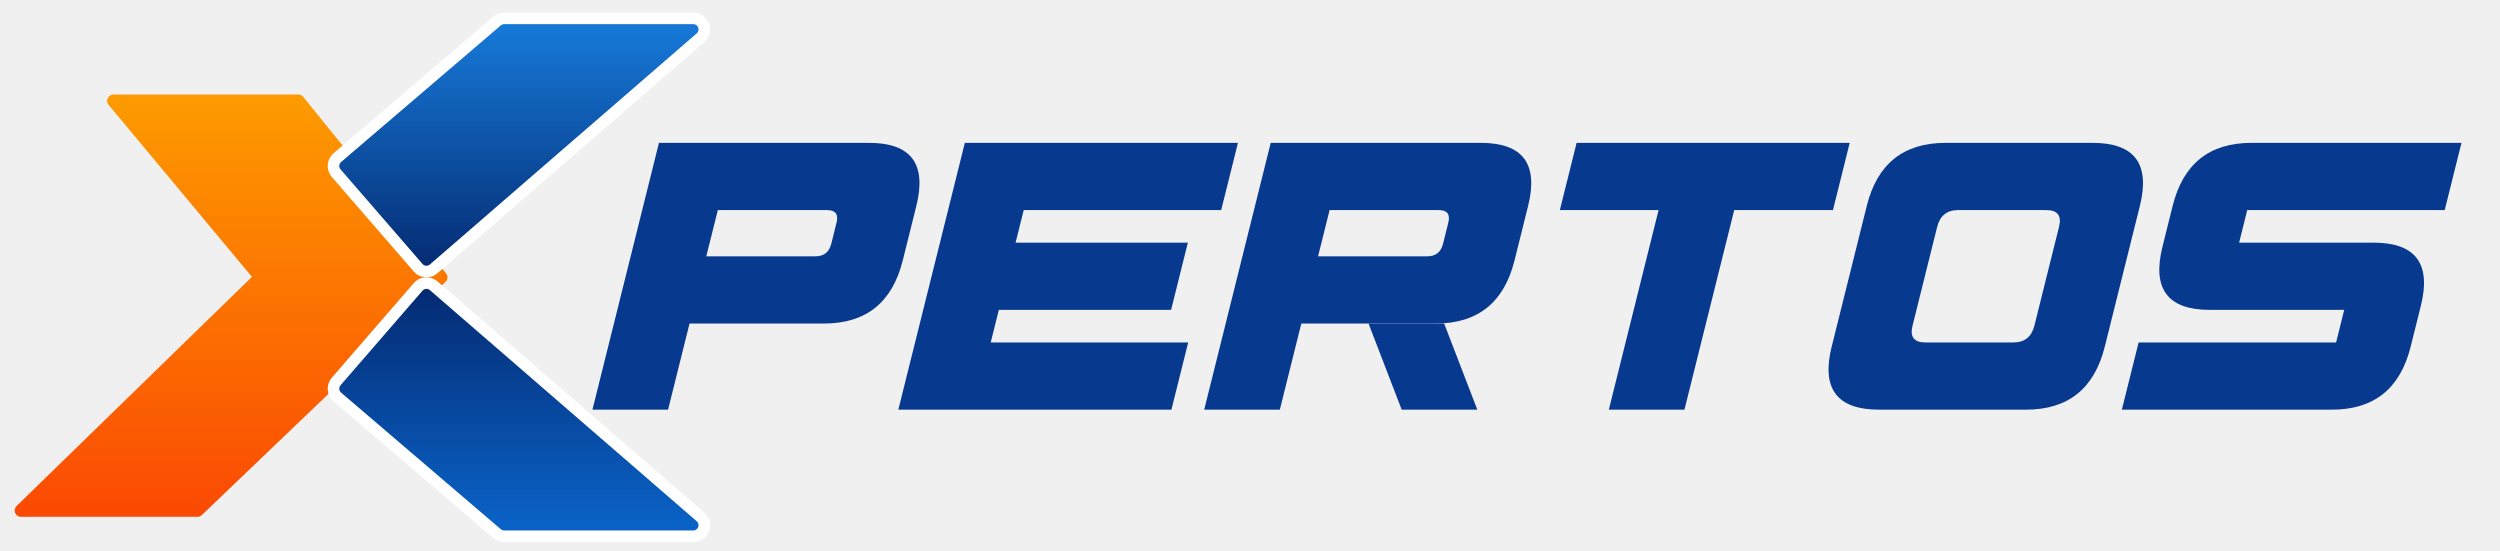
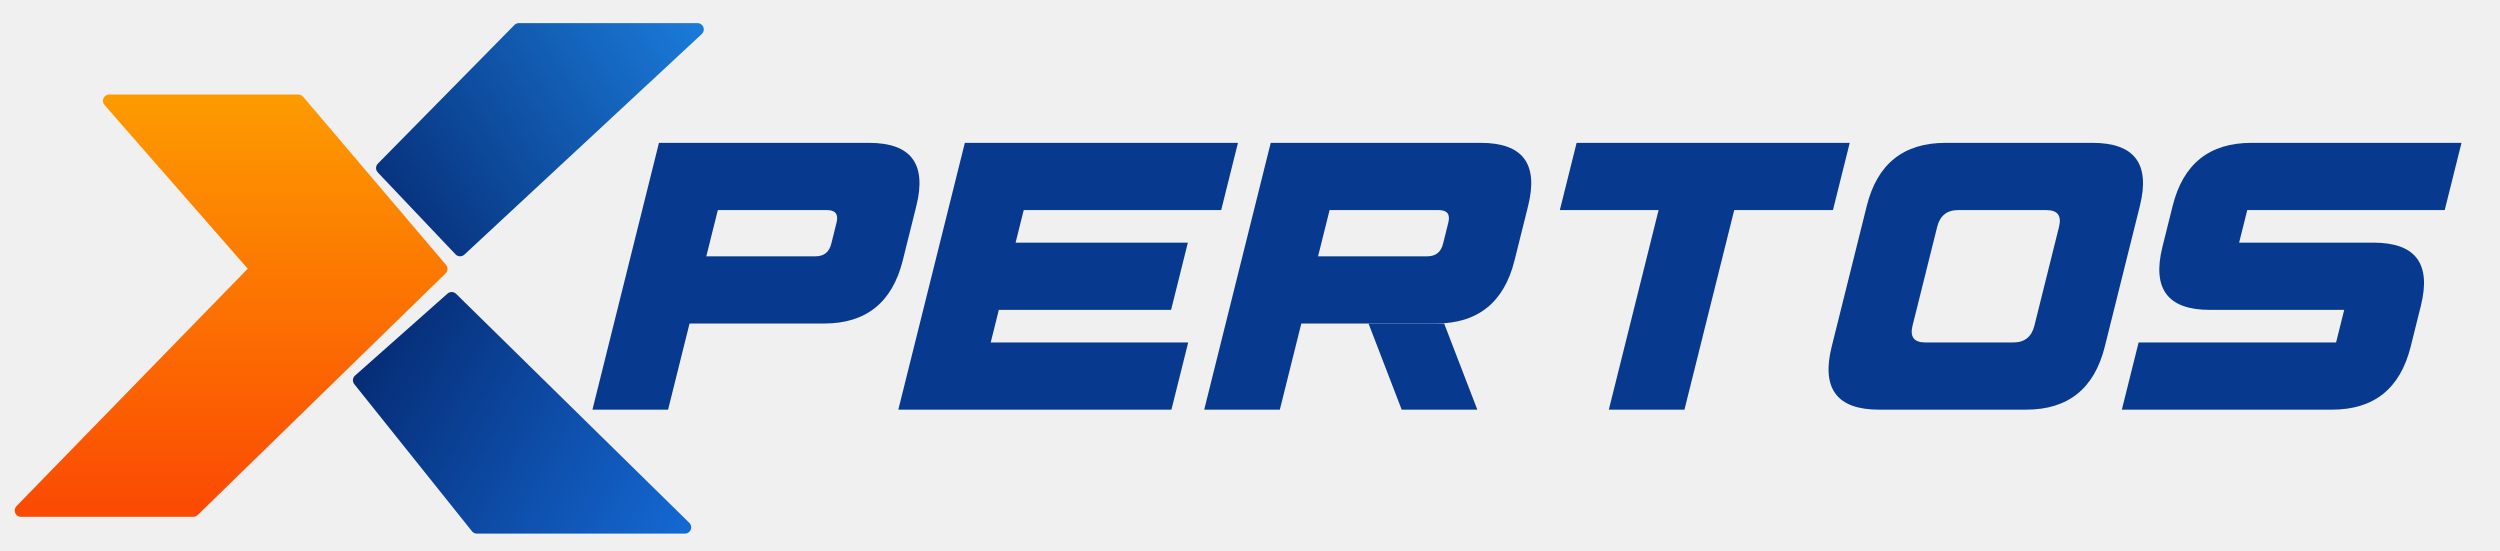
<svg xmlns="http://www.w3.org/2000/svg" viewBox="30 150 1190 262" role="img" aria-labelledby="t">
  <defs>
    <linearGradient id="cxo" x1="0" y1="198" x2="0" y2="393" gradientUnits="userSpaceOnUse">
      <stop offset="0" stop-color="#FD9A00" />
      <stop offset="1" stop-color="#FB4A03" />
    </linearGradient>
-     <linearGradient id="cxb" x1="0" y1="164" x2="0" y2="400" gradientUnits="userSpaceOnUse">
-       <stop offset="0" stop-color="#1678D6" />
-       <stop offset=".5" stop-color="#04286F" />
-       <stop offset="1" stop-color="#0A62C6" />
+     <linearGradient id="cxb1" x1="362" y1="164" x2="215" y2="262" gradientUnits="userSpaceOnUse">
+       <stop offset="0" stop-color="#1A7AD8" />
+       <stop offset="1" stop-color="#062E78" />
+     </linearGradient>
+     <linearGradient id="cxb2" x1="210" y1="318" x2="356" y2="401" gradientUnits="userSpaceOnUse">
+       <stop offset="0" stop-color="#062E78" />
+       <stop offset="1" stop-color="#1468D2" />
    </linearGradient>
    <linearGradient id="cwm" x1="0" y1="218" x2="0" y2="345" gradientUnits="userSpaceOnUse">
      <stop offset="0" stop-color="#073A8F" />
      <stop offset="1" stop-color="#00266B" />
    </linearGradient>
    <linearGradient id="chb" x1="612" y1="420" x2="300" y2="640" gradientUnits="userSpaceOnUse">
      <stop offset="0" stop-color="#0A7FE6" />
      <stop offset=".5" stop-color="#0451B0" />
      <stop offset="1" stop-color="#01236A" />
    </linearGradient>
    <linearGradient id="chk" x1="612" y1="0" x2="745" y2="0" gradientUnits="userSpaceOnUse">
      <stop offset="0" stop-color="#044CA9" />
      <stop offset="1" stop-color="#1478D6" />
    </linearGradient>
    <linearGradient id="cho" x1="650" y1="400" x2="950" y2="700" gradientUnits="userSpaceOnUse">
      <stop offset="0" stop-color="#FDA301" />
      <stop offset=".45" stop-color="#FE7A01" />
      <stop offset="1" stop-color="#EE4400" />
    </linearGradient>
  </defs>
-   <path d="M84,198 L172,198 L240,282 L124,393 L40,393 L154,282 Z" fill="url(#cxo)" stroke="url(#cxo)" stroke-width="6" stroke-linejoin="round" />
-   <g fill="#fff" stroke="#fff" stroke-width="16" stroke-linejoin="round">
-     <path d="M270,164 L360,164 L233,274 L194,229 Z" />
-     <path d="M270,400 L360,400 L233,290 L194,335 Z" />
-   </g>
-   <g fill="url(#cxb)" stroke="url(#cxb)" stroke-width="5" stroke-linejoin="round">
-     <path d="M270,164 L360,164 L233,274 L194,229 Z" />
-     <path d="M270,400 L360,400 L233,290 L194,335 Z" />
-   </g>
+   <path d="M82,198 L172,198 L240,278 L122,393 L40,393 L152,278 Z" fill="url(#cxo)" stroke="url(#cxo)" stroke-width="6" stroke-linejoin="round" />
+   <path d="M277,164 L362,164 L249,269 L212,230 Z" fill="url(#cxb1)" stroke="url(#cxb1)" stroke-width="6" stroke-linejoin="round" />
+   <path d="M245,292 L356,401 L257,401 L201,331 Z" fill="url(#cxb2)" stroke="url(#cxb2)" stroke-width="6" stroke-linejoin="round" />
  <g fill="url(#cwm)" transform="translate(312 345) skewX(-14) translate(0 -127)">
    <path d="M0.0,127 V0 H100.0 Q130.0,0 130.0,30 V56 Q130.0,86 100.0,86 H36.0 V127 Z M36.0,32 H88.0 Q94.0,32 94.0,38 V48 Q94.0,54 88.0,54 H36.0 Z" fill-rule="evenodd" />
    <path d="M145.6,0 H275.6 V32 H181.6 V47.5 H263.6 V79.5 H181.6 V95 H275.6 V127 H145.6 Z" fill-rule="nonzero" />
    <path d="M291.2,127 V0 H391.2 Q421.2,0 421.2,30 V56 Q421.2,86 391.2,86 H327.2 V127 Z M327.2,32 H379.2 Q385.2,32 385.2,38 V48 Q385.2,54 379.2,54 H327.2 Z" fill-rule="evenodd" />
    <path d="M359.2,86 H395.2 L421.2,127 H385.2 Z" fill-rule="nonzero" />
    <path d="M436.8,0 H566.8 V32 H519.8 V127 H483.8 V32 H436.8 Z" fill-rule="nonzero" />
    <path d="M612.4,0 H682.4 Q712.4,0 712.4,30 V97 Q712.4,127 682.4,127 H612.4 Q582.4,127 582.4,97 V30 Q582.4,0 612.4,0 Z M626.4,32 H668.4 Q676.4,32 676.4,40 V87 Q676.4,95 668.4,95 H626.4 Q618.4,95 618.4,87 V40 Q618.4,32 626.4,32 Z" fill-rule="evenodd" />
    <path d="M758.0,0 H858.0 V32 H764.0 V47.5 H828.0 Q858.0,47.5 858.0,77.5 V97 Q858.0,127 828.0,127 H728.0 V95 H822.0 V79.5 H758.0 Q728.0,79.5 728.0,49.5 V30 Q728.0,0 758.0,0 Z" fill-rule="nonzero" />
  </g>
</svg>
